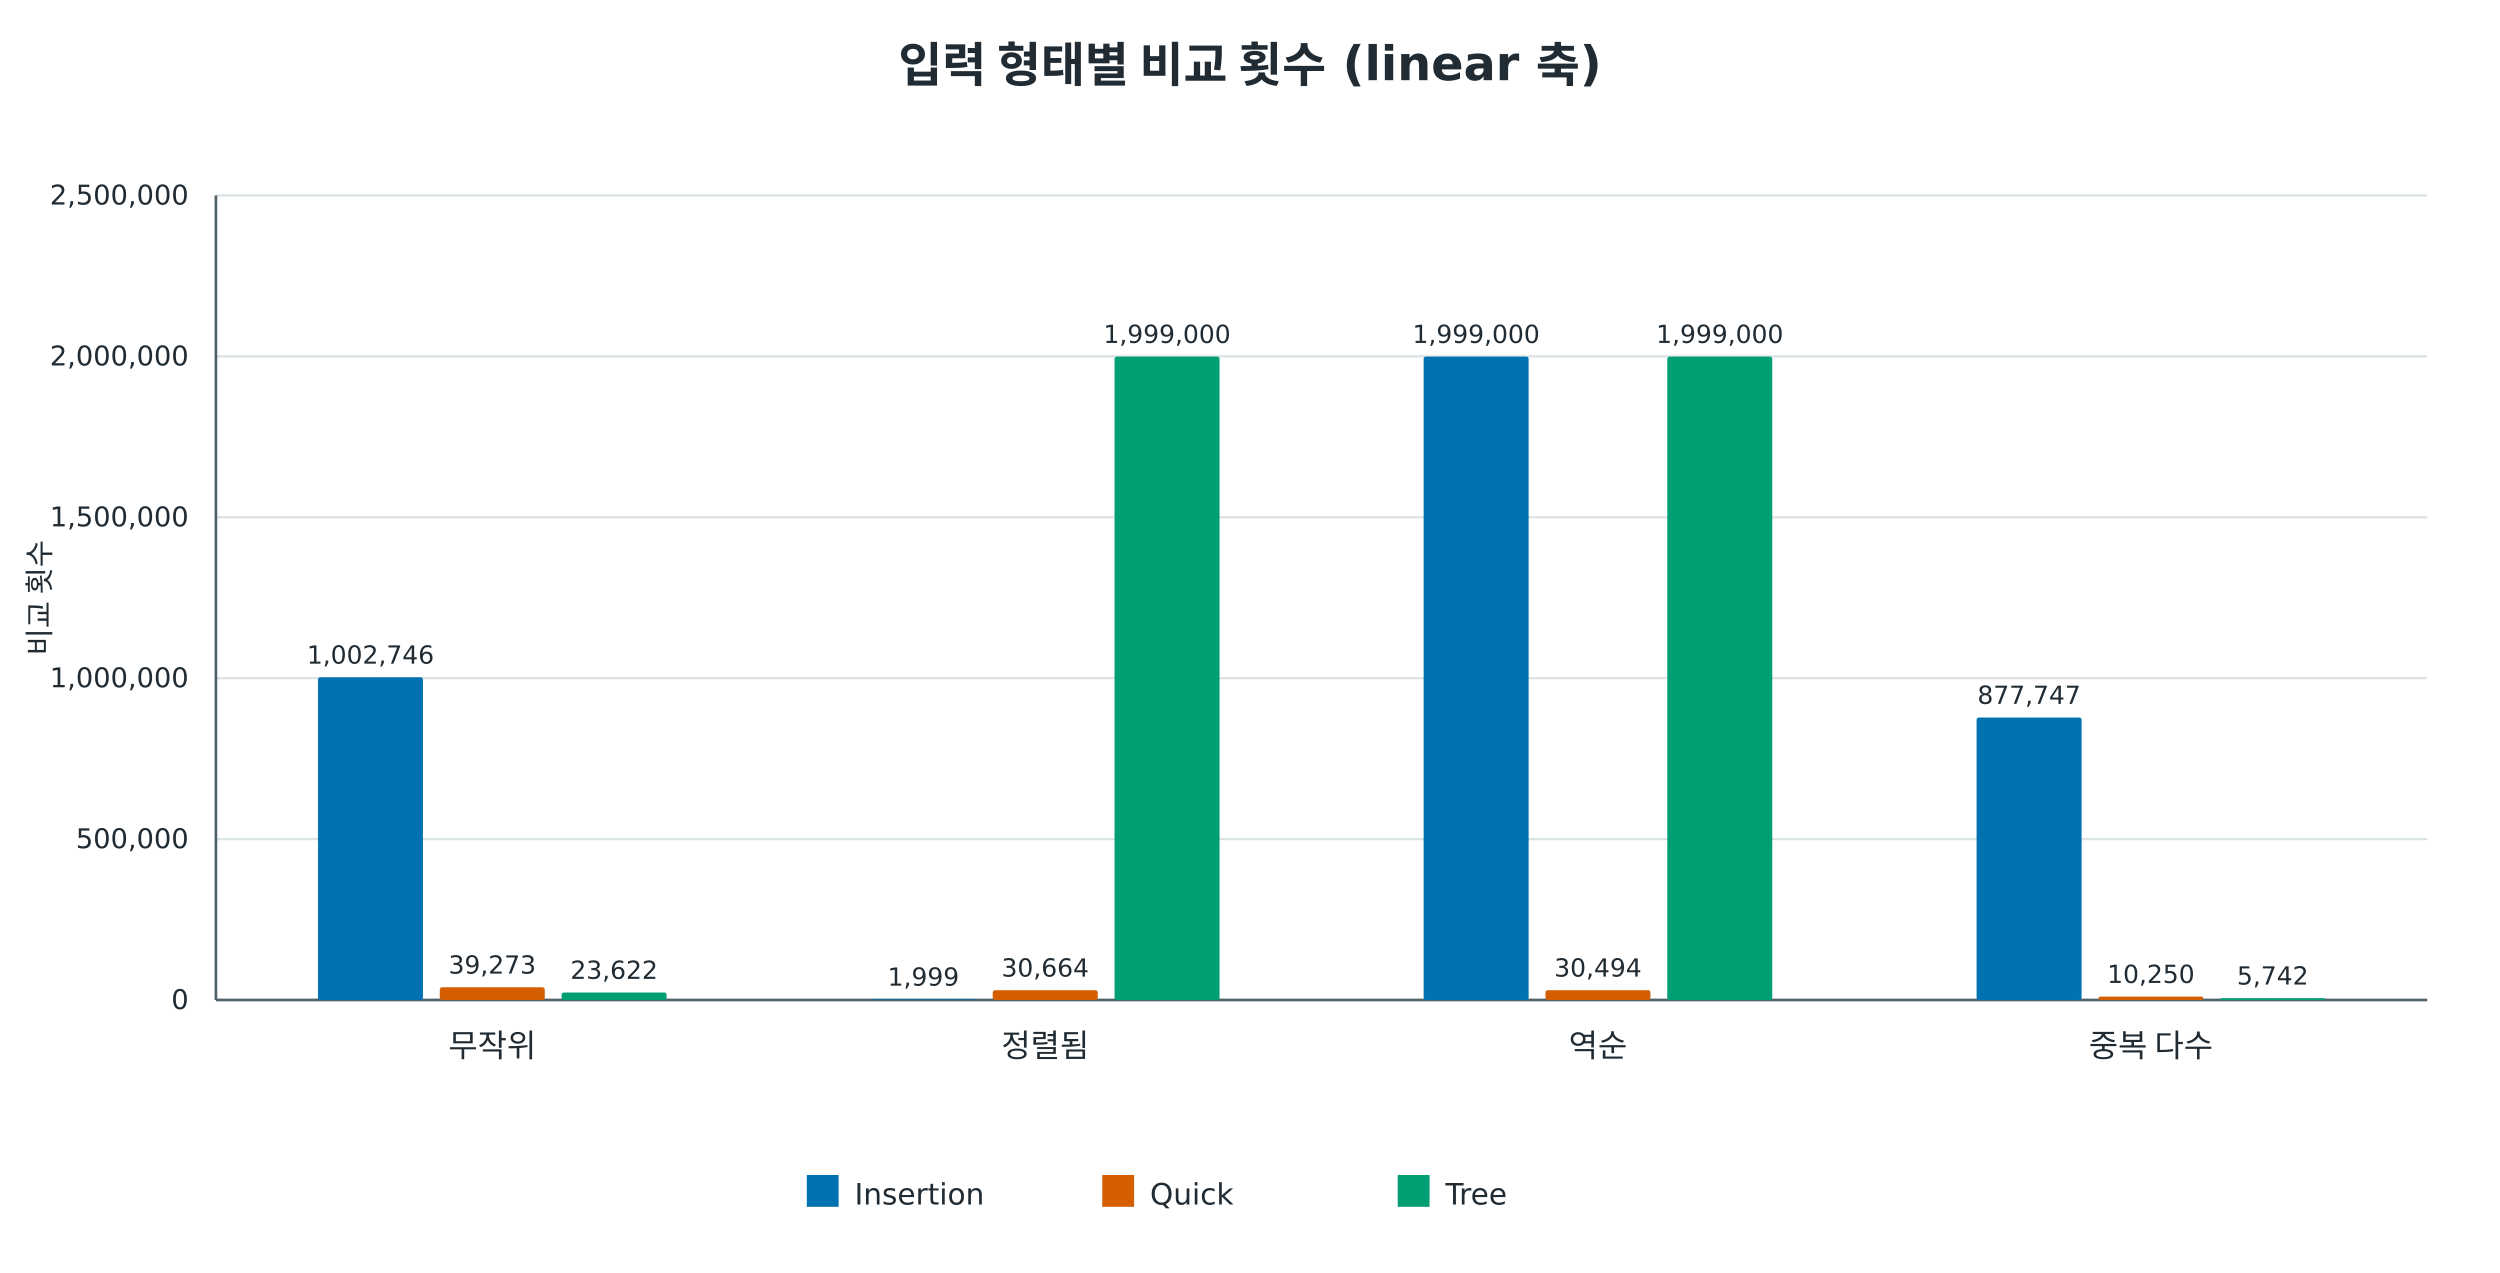
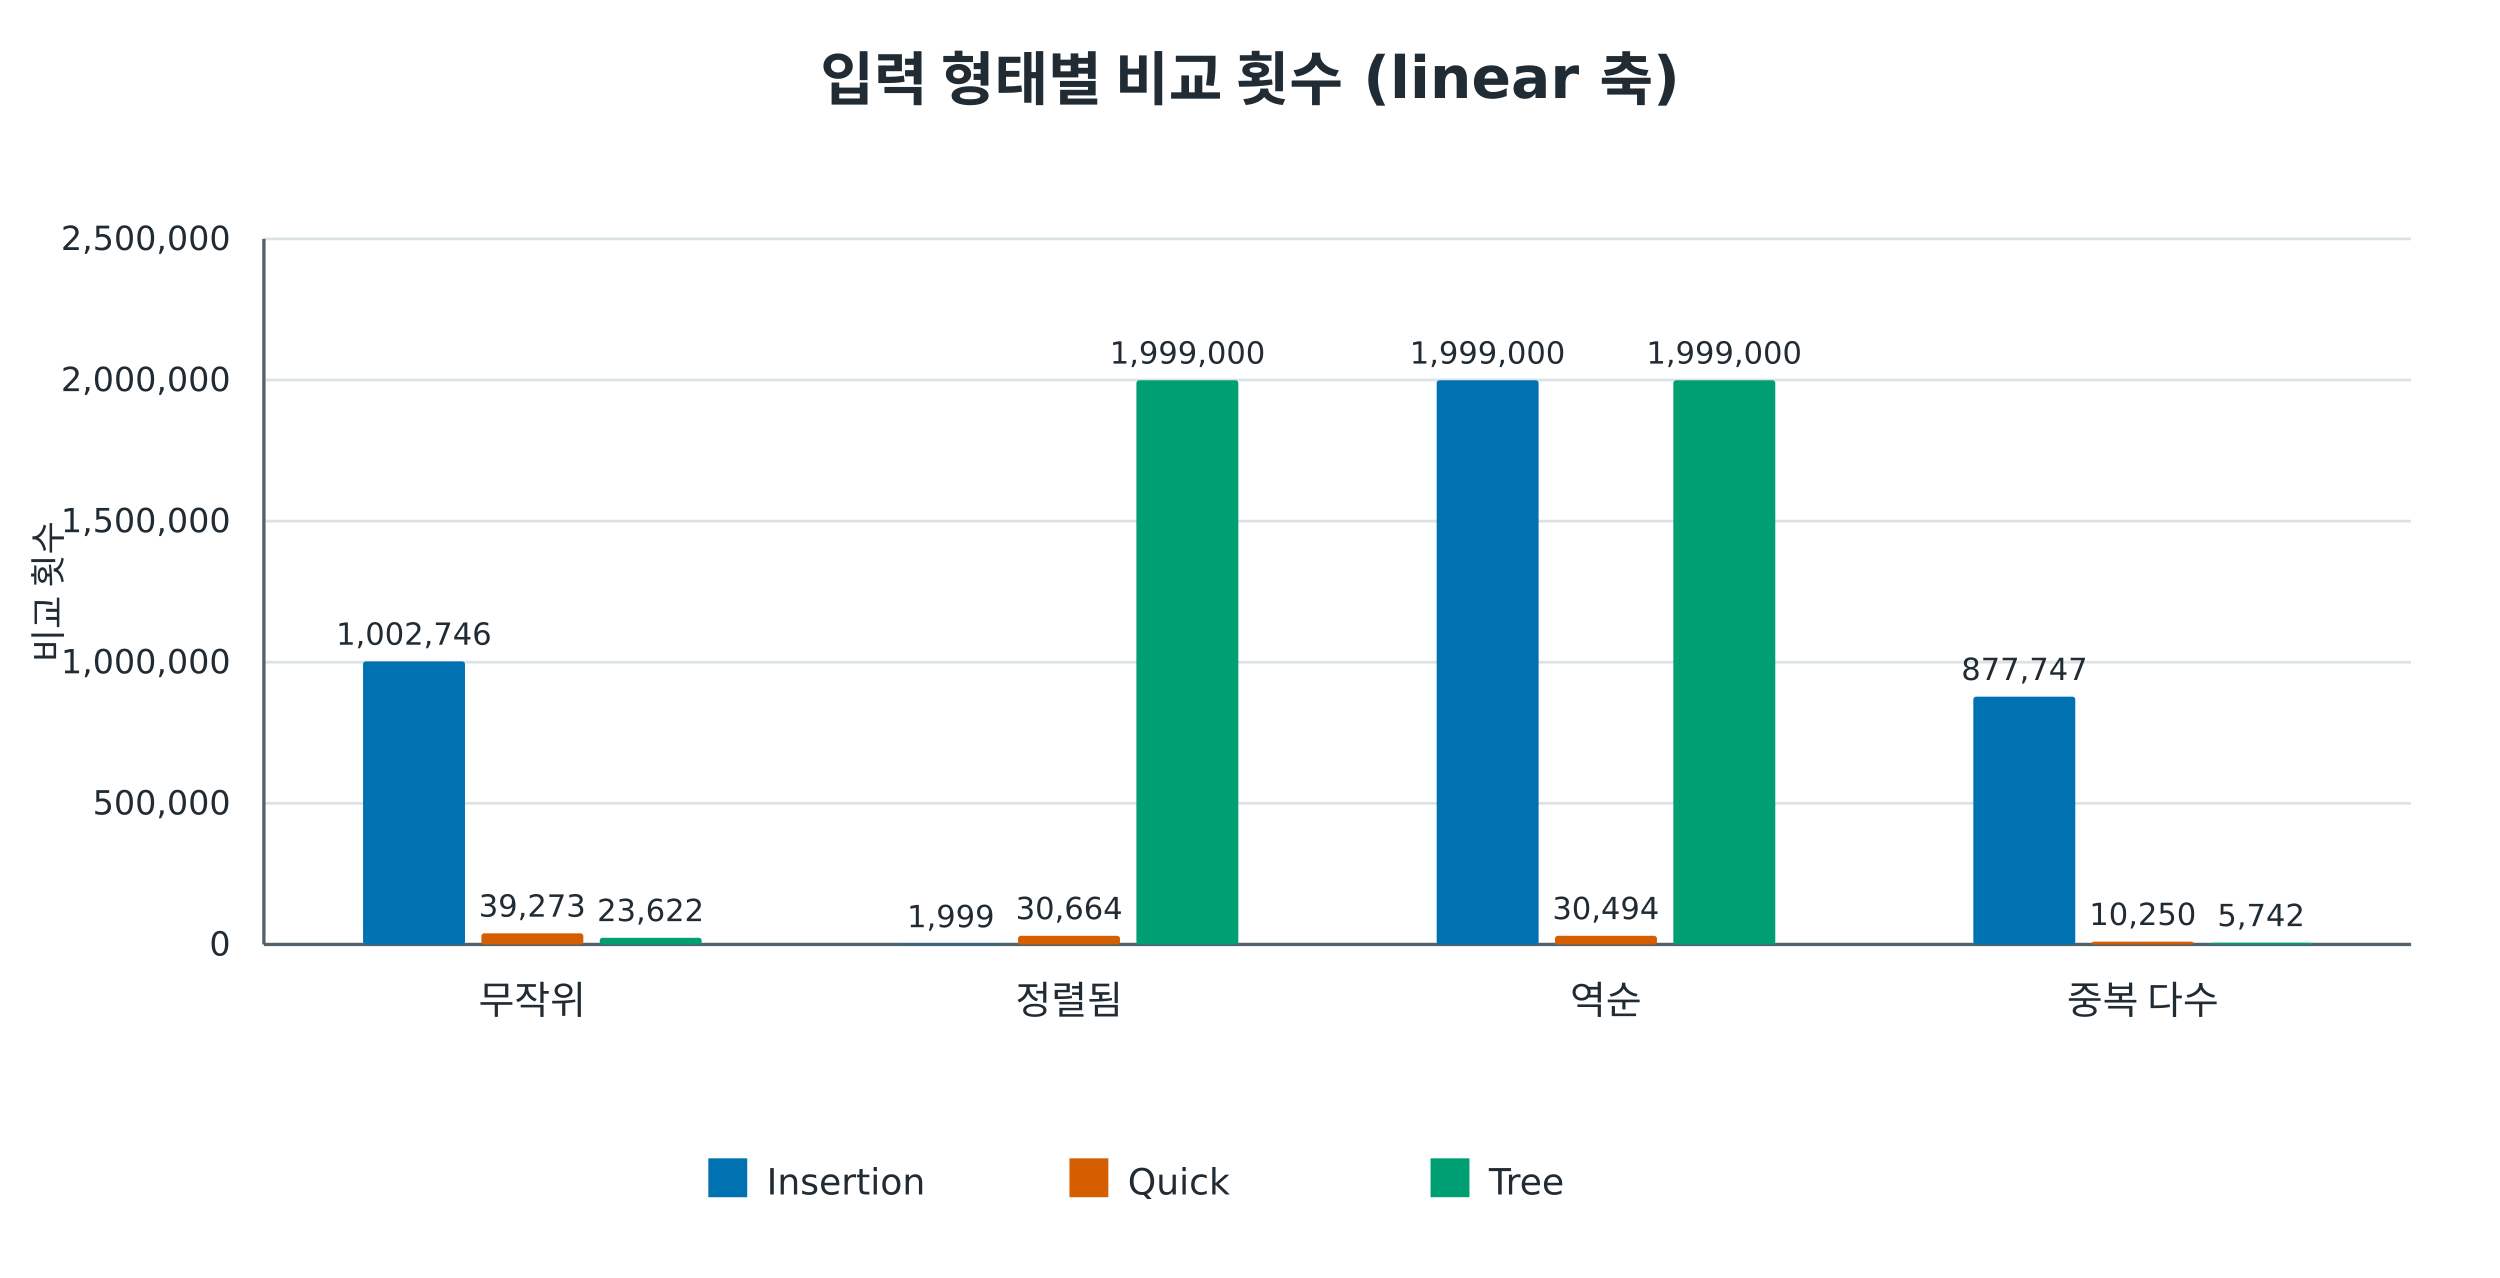
- <svg xmlns="http://www.w3.org/2000/svg" width="1100" height="560" viewBox="0 0 1100 560" role="img" aria-label="입력 형태별 비교 횟수 (linear 축)">
+ <svg xmlns="http://www.w3.org/2000/svg" width="900" height="460" viewBox="0 0 900 460" role="img" aria-label="입력 형태별 비교 횟수 (linear 축)">
  <style>text{font-family:"DejaVu Sans",sans-serif;fill:#202b33}.grid{stroke:#dce3e6;stroke-width:1}.axis{stroke:#53636c;stroke-width:1.2}.value{font-size:11px}.tick{font-size:12px}.category{font-size:14px}.legend{font-size:13px}.title{font-size:21px;font-weight:700}.ylabel{font-size:13px}</style>
-   <text class="title" x="550.0" y="36" text-anchor="middle">입력 형태별 비교 횟수 (linear 축)</text>
-   <line class="grid" x1="95" y1="440.0" x2="1068" y2="440.0" />
-   <text class="tick" x="83" y="444.0" text-anchor="end">0</text>
-   <line class="grid" x1="95" y1="369.2" x2="1068" y2="369.2" />
-   <text class="tick" x="83" y="373.2" text-anchor="end">500,000</text>
-   <line class="grid" x1="95" y1="298.4" x2="1068" y2="298.4" />
-   <text class="tick" x="83" y="302.4" text-anchor="end">1,000,000</text>
-   <line class="grid" x1="95" y1="227.6" x2="1068" y2="227.6" />
-   <text class="tick" x="83" y="231.6" text-anchor="end">1,500,000</text>
-   <line class="grid" x1="95" y1="156.8" x2="1068" y2="156.8" />
-   <text class="tick" x="83" y="160.8" text-anchor="end">2,000,000</text>
-   <line class="grid" x1="95" y1="86.0" x2="1068" y2="86.0" />
+   <text class="title" x="450.0" y="36" text-anchor="middle">입력 형태별 비교 횟수 (linear 축)</text>
+   <line class="grid" x1="95" y1="340.0" x2="868" y2="340.0" />
+   <text class="tick" x="83" y="344.0" text-anchor="end">0</text>
+   <line class="grid" x1="95" y1="289.2" x2="868" y2="289.2" />
+   <text class="tick" x="83" y="293.2" text-anchor="end">500,000</text>
+   <line class="grid" x1="95" y1="238.4" x2="868" y2="238.4" />
+   <text class="tick" x="83" y="242.4" text-anchor="end">1,000,000</text>
+   <line class="grid" x1="95" y1="187.6" x2="868" y2="187.6" />
+   <text class="tick" x="83" y="191.6" text-anchor="end">1,500,000</text>
+   <line class="grid" x1="95" y1="136.8" x2="868" y2="136.8" />
+   <text class="tick" x="83" y="140.8" text-anchor="end">2,000,000</text>
+   <line class="grid" x1="95" y1="86.0" x2="868" y2="86.0" />
  <text class="tick" x="83" y="90.0" text-anchor="end">2,500,000</text>
-   <line class="axis" x1="95" y1="86" x2="95" y2="440" />
-   <line class="axis" x1="95" y1="440" x2="1068" y2="440" />
-   <text class="ylabel" x="22" y="263.0" transform="rotate(-90 22 263.0)" text-anchor="middle">비교 횟수</text>
-   <rect x="139.9" y="298.0" width="46.2" height="142.0" fill="#0072B2" rx="1" />
-   <text class="value" x="163.0" y="292.0" text-anchor="middle">1,002,746</text>
-   <rect x="193.5" y="434.4" width="46.2" height="5.6" fill="#D55E00" rx="1" />
-   <text class="value" x="216.6" y="428.4" text-anchor="middle">39,273</text>
-   <rect x="247.1" y="436.7" width="46.2" height="3.3" fill="#009E73" rx="1" />
-   <text class="value" x="270.2" y="430.7" text-anchor="middle">23,622</text>
-   <text class="category" x="216.6" y="465" text-anchor="middle">무작위</text>
-   <rect x="383.2" y="439.7" width="46.2" height="0.3" fill="#0072B2" rx="1" />
-   <text class="value" x="406.3" y="433.7" text-anchor="middle">1,999</text>
-   <rect x="436.8" y="435.7" width="46.2" height="4.3" fill="#D55E00" rx="1" />
-   <text class="value" x="459.9" y="429.7" text-anchor="middle">30,664</text>
-   <rect x="490.4" y="156.9" width="46.2" height="283.1" fill="#009E73" rx="1" />
-   <text class="value" x="513.5" y="150.9" text-anchor="middle">1,999,000</text>
-   <text class="category" x="459.9" y="465" text-anchor="middle">정렬됨</text>
-   <rect x="626.4" y="156.9" width="46.2" height="283.1" fill="#0072B2" rx="1" />
-   <text class="value" x="649.5" y="150.9" text-anchor="middle">1,999,000</text>
-   <rect x="680.0" y="435.7" width="46.2" height="4.3" fill="#D55E00" rx="1" />
-   <text class="value" x="703.1" y="429.7" text-anchor="middle">30,494</text>
-   <rect x="733.6" y="156.9" width="46.2" height="283.1" fill="#009E73" rx="1" />
-   <text class="value" x="756.7" y="150.9" text-anchor="middle">1,999,000</text>
-   <text class="category" x="703.1" y="465" text-anchor="middle">역순</text>
-   <rect x="869.7" y="315.7" width="46.2" height="124.3" fill="#0072B2" rx="1" />
-   <text class="value" x="892.8" y="309.7" text-anchor="middle">877,747</text>
-   <rect x="923.3" y="438.5" width="46.2" height="1.5" fill="#D55E00" rx="1" />
-   <text class="value" x="946.4" y="432.5" text-anchor="middle">10,250</text>
-   <rect x="976.9" y="439.2" width="46.2" height="0.8" fill="#009E73" rx="1" />
-   <text class="value" x="1000.0" y="433.2" text-anchor="middle">5,742</text>
-   <text class="category" x="946.4" y="465" text-anchor="middle">중복 다수</text>
-   <rect x="355.0" y="517" width="14" height="14" fill="#0072B2" />
-   <text class="legend" x="376.0" y="530">Insertion</text>
-   <rect x="485.0" y="517" width="14" height="14" fill="#D55E00" />
-   <text class="legend" x="506.0" y="530">Quick</text>
-   <rect x="615.0" y="517" width="14" height="14" fill="#009E73" />
-   <text class="legend" x="636.0" y="530">Tree</text>
+   <line class="axis" x1="95" y1="86" x2="95" y2="340" />
+   <line class="axis" x1="95" y1="340" x2="868" y2="340" />
+   <text class="ylabel" x="22" y="213.0" transform="rotate(-90 22 213.0)" text-anchor="middle">비교 횟수</text>
+   <rect x="130.7" y="238.1" width="36.7" height="101.9" fill="#0072B2" rx="1" />
+   <text class="value" x="149.0" y="232.1" text-anchor="middle">1,002,746</text>
+   <rect x="173.3" y="336.0" width="36.7" height="4.0" fill="#D55E00" rx="1" />
+   <text class="value" x="191.6" y="330.0" text-anchor="middle">39,273</text>
+   <rect x="215.9" y="337.6" width="36.7" height="2.4" fill="#009E73" rx="1" />
+   <text class="value" x="234.2" y="331.6" text-anchor="middle">23,622</text>
+   <text class="category" x="191.6" y="365" text-anchor="middle">무작위</text>
+   <rect x="323.9" y="339.8" width="36.7" height="0.2" fill="#0072B2" rx="1" />
+   <text class="value" x="342.3" y="333.8" text-anchor="middle">1,999</text>
+   <rect x="366.5" y="336.9" width="36.7" height="3.1" fill="#D55E00" rx="1" />
+   <text class="value" x="384.9" y="330.9" text-anchor="middle">30,664</text>
+   <rect x="409.1" y="136.9" width="36.7" height="203.1" fill="#009E73" rx="1" />
+   <text class="value" x="427.5" y="130.9" text-anchor="middle">1,999,000</text>
+   <text class="category" x="384.9" y="365" text-anchor="middle">정렬됨</text>
+   <rect x="517.2" y="136.9" width="36.7" height="203.1" fill="#0072B2" rx="1" />
+   <text class="value" x="535.5" y="130.9" text-anchor="middle">1,999,000</text>
+   <rect x="559.8" y="336.9" width="36.7" height="3.1" fill="#D55E00" rx="1" />
+   <text class="value" x="578.1" y="330.9" text-anchor="middle">30,494</text>
+   <rect x="602.4" y="136.9" width="36.7" height="203.1" fill="#009E73" rx="1" />
+   <text class="value" x="620.7" y="130.9" text-anchor="middle">1,999,000</text>
+   <text class="category" x="578.1" y="365" text-anchor="middle">역순</text>
+   <rect x="710.4" y="250.8" width="36.7" height="89.2" fill="#0072B2" rx="1" />
+   <text class="value" x="728.8" y="244.8" text-anchor="middle">877,747</text>
+   <rect x="753.0" y="339.0" width="36.7" height="1.0" fill="#D55E00" rx="1" />
+   <text class="value" x="771.4" y="333.0" text-anchor="middle">10,250</text>
+   <rect x="795.6" y="339.4" width="36.7" height="0.6" fill="#009E73" rx="1" />
+   <text class="value" x="814.0" y="333.4" text-anchor="middle">5,742</text>
+   <text class="category" x="771.4" y="365" text-anchor="middle">중복 다수</text>
+   <rect x="255.0" y="417" width="14" height="14" fill="#0072B2" />
+   <text class="legend" x="276.0" y="430">Insertion</text>
+   <rect x="385.0" y="417" width="14" height="14" fill="#D55E00" />
+   <text class="legend" x="406.0" y="430">Quick</text>
+   <rect x="515.0" y="417" width="14" height="14" fill="#009E73" />
+   <text class="legend" x="536.0" y="430">Tree</text>
</svg>
